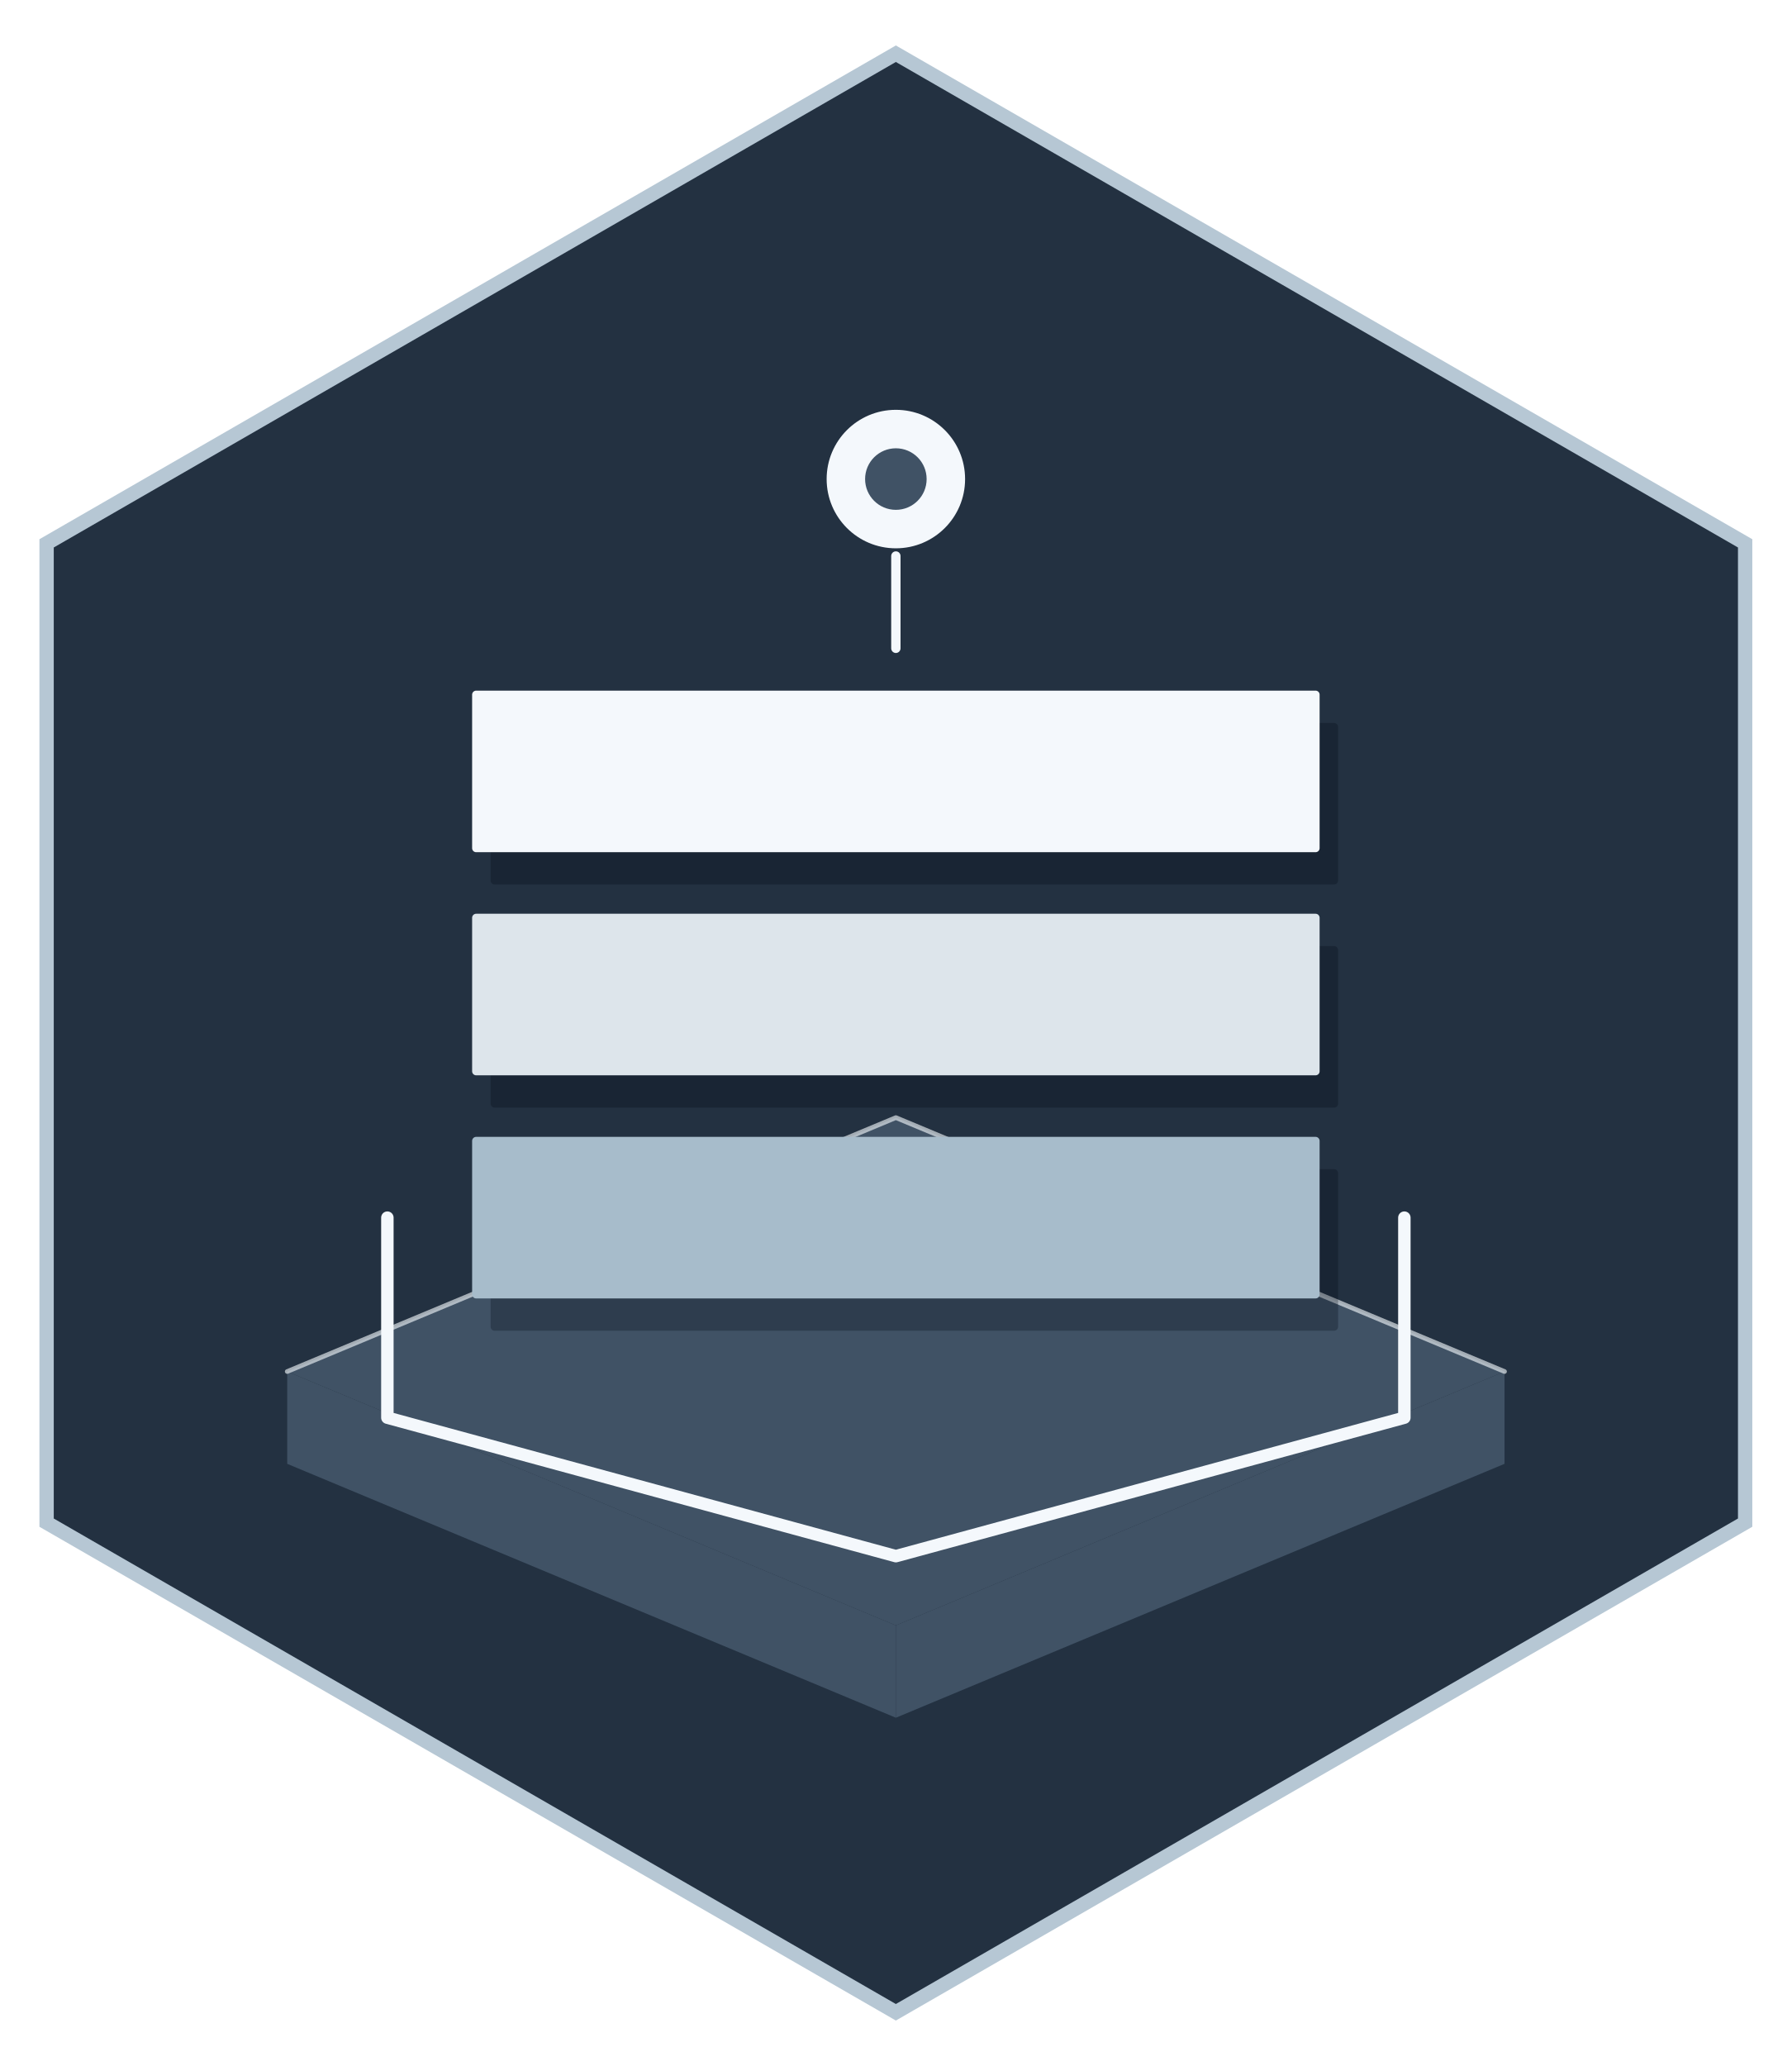
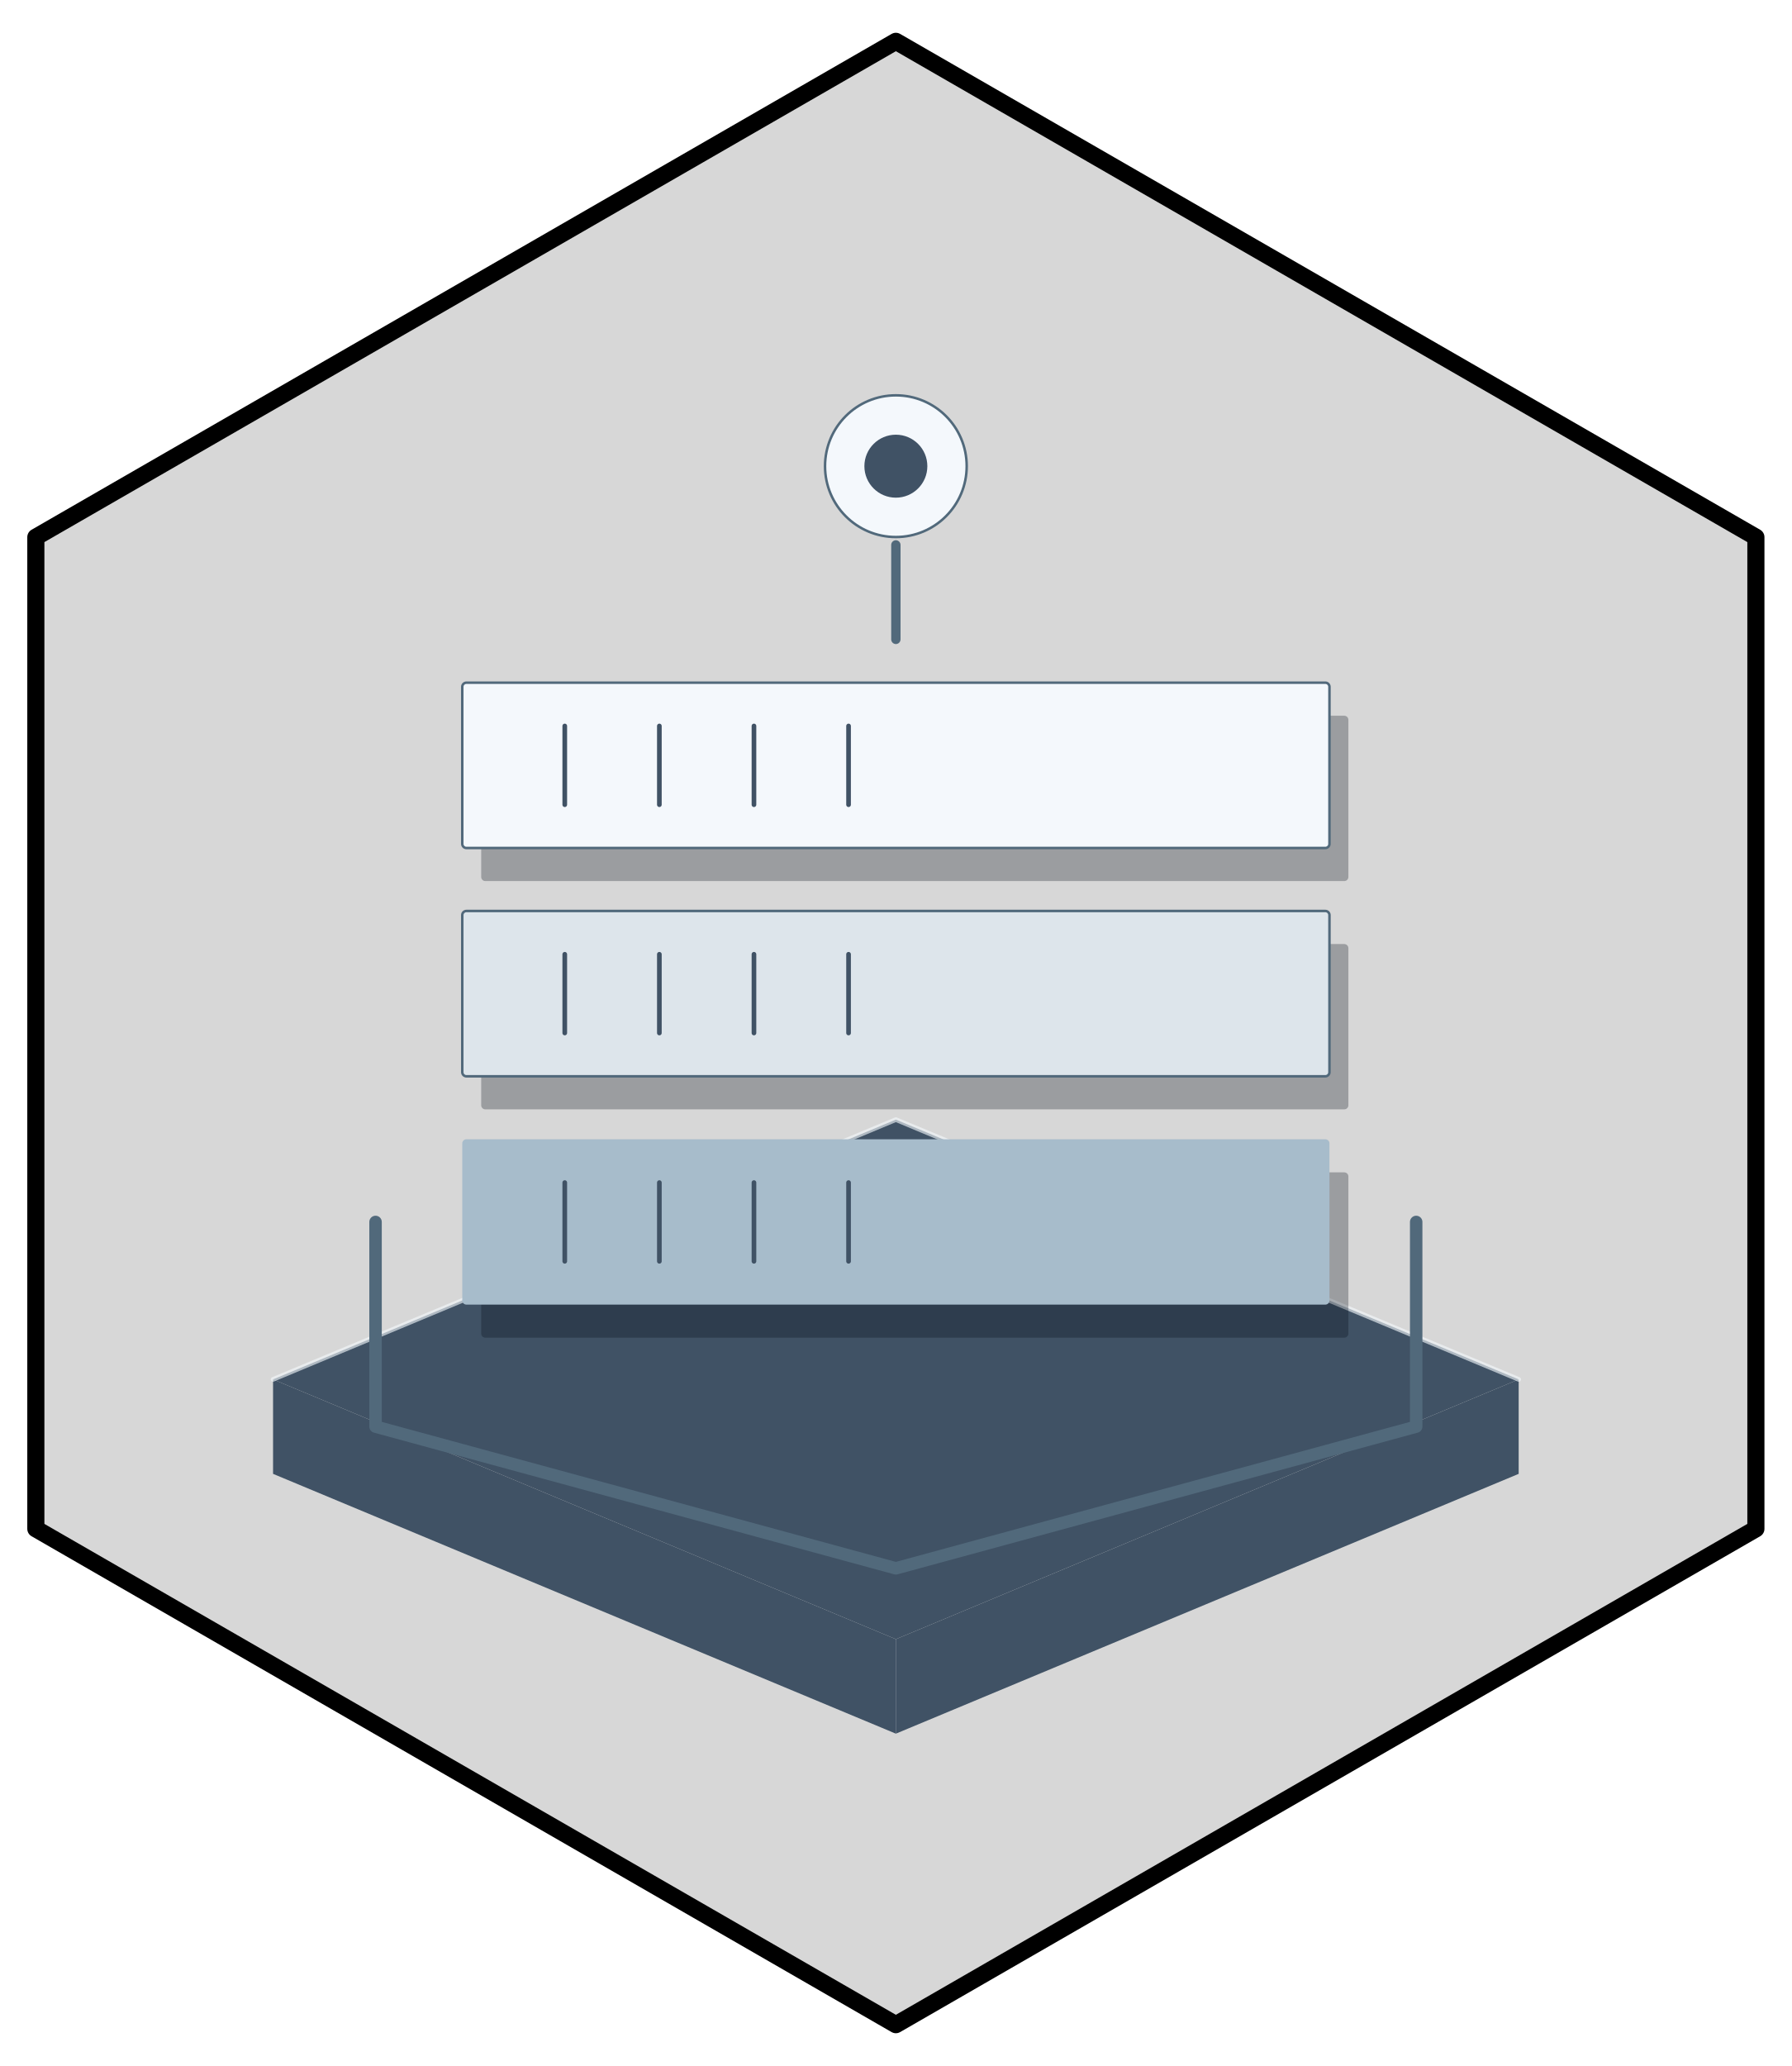
- <svg xmlns="http://www.w3.org/2000/svg" width="432" height="498" viewBox="0 0 432 498">
-   <path fill-rule="nonzero" fill="rgb(100%, 100%, 100%)" fill-opacity="1" d="M 216 4.98 L 427.68 126.988 L 427.68 371.012 L 216 493.02 L 4.32 371.012 L 4.32 126.988 Z M 216 4.98 " />
-   <path fill-rule="nonzero" fill="rgb(71.373%, 78.039%, 83.137%)" fill-opacity="1" d="M 216 10.957 L 422.496 129.977 L 422.496 368.023 L 216 487.043 L 9.504 368.023 L 9.504 129.977 Z M 216 10.957 " />
-   <path fill-rule="nonzero" fill="rgb(13.725%, 19.216%, 25.49%)" fill-opacity="1" d="M 216 14.941 L 419.039 131.969 L 419.039 366.031 L 216 483.059 L 12.961 366.031 L 12.961 131.969 Z M 216 14.941 " />
-   <path fill-rule="nonzero" fill="rgb(25.098%, 32.157%, 39.608%)" fill-opacity="1" d="M 69.25 330.598 L 216 391.797 L 216 414.051 L 69.25 352.852 Z M 69.25 330.598 " />
-   <path fill-rule="nonzero" fill="rgb(25.098%, 32.157%, 39.608%)" fill-opacity="1" d="M 216 391.797 L 362.75 330.598 L 362.75 352.852 L 216 414.051 Z M 216 391.797 " />
-   <path fill-rule="nonzero" fill="rgb(25.098%, 32.157%, 39.608%)" fill-opacity="1" d="M 69.25 330.598 L 216 269.398 L 362.75 330.598 L 216 391.797 Z M 69.25 330.598 " />
-   <path fill="none" stroke-width="1.125" stroke-linecap="round" stroke-linejoin="round" stroke="rgb(95.686%, 97.255%, 98.824%)" stroke-opacity="0.62" stroke-miterlimit="10" d="M 69.25 330.598 L 216 269.398 L 362.75 330.598 " />
-   <path fill-rule="nonzero" fill="rgb(1.176%, 3.922%, 7.059%)" fill-opacity="0.278" d="M 119.266 320.77 L 321.652 320.77 L 321.613 320.77 L 321.77 320.762 L 321.922 320.73 L 322.07 320.676 L 322.207 320.598 L 322.328 320.496 L 322.43 320.379 L 322.516 320.25 L 322.574 320.105 L 322.613 319.953 L 322.625 319.797 L 322.625 282.797 L 322.613 282.641 L 322.574 282.488 L 322.516 282.348 L 322.43 282.215 L 322.328 282.098 L 322.207 281.996 L 322.07 281.918 L 321.922 281.863 L 321.77 281.832 L 321.652 281.824 L 119.266 281.824 L 119.383 281.832 L 119.227 281.824 L 119.07 281.844 L 118.918 281.887 L 118.777 281.957 L 118.648 282.043 L 118.535 282.152 L 118.441 282.277 L 118.367 282.418 L 118.32 282.566 L 118.293 282.719 L 118.289 282.797 L 118.289 319.797 L 118.293 319.719 L 118.293 319.875 L 118.32 320.027 L 118.367 320.176 L 118.441 320.316 L 118.535 320.441 L 118.648 320.551 L 118.777 320.641 L 118.918 320.707 L 119.07 320.75 L 119.227 320.77 Z M 119.266 320.77 " />
-   <path fill-rule="nonzero" fill="rgb(65.49%, 73.725%, 79.608%)" fill-opacity="1" d="M 114.805 312.98 L 317.195 312.98 L 317.156 312.98 L 317.312 312.973 L 317.465 312.941 L 317.613 312.887 L 317.746 312.809 L 317.867 312.711 L 317.973 312.59 L 318.055 312.461 L 318.117 312.316 L 318.156 312.164 L 318.168 312.008 L 318.168 275.008 L 318.156 274.852 L 318.117 274.699 L 318.055 274.559 L 317.973 274.426 L 317.867 274.309 L 317.746 274.207 L 317.613 274.129 L 317.465 274.074 L 317.312 274.043 L 317.195 274.035 L 114.805 274.035 L 114.922 274.043 L 114.766 274.035 L 114.609 274.055 L 114.461 274.098 L 114.32 274.168 L 114.191 274.254 L 114.078 274.363 L 113.984 274.488 L 113.91 274.629 L 113.859 274.777 L 113.836 274.93 L 113.832 275.008 L 113.832 312.008 L 113.836 311.93 L 113.836 312.086 L 113.859 312.238 L 113.91 312.387 L 113.984 312.527 L 114.078 312.652 L 114.191 312.762 L 114.32 312.852 L 114.461 312.918 L 114.609 312.961 L 114.766 312.98 Z M 114.805 312.98 " />
-   <path fill-rule="nonzero" fill="rgb(1.176%, 3.922%, 7.059%)" fill-opacity="0.278" d="M 119.266 266.988 L 321.652 266.988 L 321.613 266.988 L 321.77 266.98 L 321.922 266.949 L 322.07 266.895 L 322.207 266.816 L 322.328 266.719 L 322.43 266.602 L 322.516 266.469 L 322.574 266.324 L 322.613 266.172 L 322.625 266.016 L 322.625 229.02 L 322.613 228.863 L 322.574 228.711 L 322.516 228.566 L 322.43 228.434 L 322.328 228.316 L 322.207 228.215 L 322.07 228.137 L 321.922 228.082 L 321.77 228.051 L 321.652 228.043 L 119.266 228.043 L 119.383 228.051 L 119.227 228.043 L 119.07 228.062 L 118.918 228.105 L 118.777 228.176 L 118.648 228.262 L 118.535 228.371 L 118.441 228.496 L 118.367 228.637 L 118.32 228.785 L 118.293 228.938 L 118.289 229.02 L 118.289 266.016 L 118.293 265.938 L 118.293 266.094 L 118.32 266.25 L 118.367 266.398 L 118.441 266.535 L 118.535 266.66 L 118.648 266.77 L 118.777 266.859 L 118.918 266.926 L 119.07 266.969 L 119.227 266.988 Z M 119.266 266.988 " />
-   <path fill-rule="nonzero" fill="rgb(86.667%, 89.804%, 92.157%)" fill-opacity="1" d="M 114.805 259.199 L 317.195 259.199 L 317.156 259.199 L 317.312 259.191 L 317.465 259.16 L 317.613 259.105 L 317.746 259.027 L 317.867 258.93 L 317.973 258.812 L 318.055 258.68 L 318.117 258.535 L 318.156 258.383 L 318.168 258.227 L 318.168 221.23 L 318.156 221.074 L 318.117 220.922 L 318.055 220.777 L 317.973 220.645 L 317.867 220.527 L 317.746 220.426 L 317.613 220.348 L 317.465 220.293 L 317.312 220.262 L 317.195 220.254 L 114.805 220.254 L 114.922 220.262 L 114.766 220.258 L 114.609 220.273 L 114.461 220.32 L 114.32 220.387 L 114.191 220.473 L 114.078 220.582 L 113.984 220.707 L 113.91 220.848 L 113.859 220.996 L 113.836 221.152 L 113.832 221.23 L 113.832 258.227 L 113.836 258.148 L 113.836 258.305 L 113.859 258.461 L 113.91 258.609 L 113.984 258.746 L 114.078 258.871 L 114.191 258.98 L 114.32 259.07 L 114.461 259.137 L 114.609 259.18 L 114.766 259.199 Z M 114.805 259.199 " />
-   <path fill-rule="nonzero" fill="rgb(1.176%, 3.922%, 7.059%)" fill-opacity="0.278" d="M 119.266 213.207 L 321.652 213.207 L 321.613 213.207 L 321.77 213.199 L 321.922 213.168 L 322.07 213.113 L 322.207 213.035 L 322.328 212.938 L 322.43 212.82 L 322.516 212.688 L 322.574 212.543 L 322.613 212.391 L 322.625 212.234 L 322.625 175.238 L 322.613 175.082 L 322.574 174.93 L 322.516 174.785 L 322.43 174.652 L 322.328 174.535 L 322.207 174.438 L 322.07 174.355 L 321.922 174.301 L 321.77 174.27 L 321.652 174.262 L 119.266 174.262 L 119.383 174.27 L 119.227 174.266 L 119.07 174.281 L 118.918 174.328 L 118.777 174.395 L 118.648 174.484 L 118.535 174.59 L 118.441 174.715 L 118.367 174.855 L 118.32 175.004 L 118.293 175.16 L 118.289 175.238 L 118.289 212.234 L 118.293 212.156 L 118.293 212.312 L 118.32 212.469 L 118.367 212.617 L 118.441 212.754 L 118.535 212.879 L 118.648 212.988 L 118.777 213.078 L 118.918 213.145 L 119.07 213.188 L 119.227 213.207 Z M 119.266 213.207 " />
-   <path fill-rule="nonzero" fill="rgb(95.686%, 97.255%, 98.824%)" fill-opacity="1" d="M 114.805 205.418 L 317.195 205.418 L 317.156 205.418 L 317.312 205.41 L 317.465 205.379 L 317.613 205.324 L 317.746 205.246 L 317.867 205.148 L 317.973 205.031 L 318.055 204.898 L 318.117 204.754 L 318.156 204.602 L 318.168 204.445 L 318.168 167.449 L 318.156 167.293 L 318.117 167.141 L 318.055 166.996 L 317.973 166.863 L 317.867 166.746 L 317.746 166.648 L 317.613 166.57 L 317.465 166.512 L 317.312 166.48 L 317.195 166.473 L 114.805 166.473 L 114.922 166.48 L 114.766 166.477 L 114.609 166.492 L 114.461 166.539 L 114.32 166.605 L 114.191 166.695 L 114.078 166.801 L 113.984 166.926 L 113.91 167.066 L 113.859 167.215 L 113.836 167.371 L 113.832 167.449 L 113.832 204.445 L 113.836 204.367 L 113.836 204.523 L 113.859 204.68 L 113.91 204.828 L 113.984 204.965 L 114.078 205.09 L 114.191 205.199 L 114.32 205.289 L 114.461 205.355 L 114.609 205.398 L 114.766 205.418 Z M 114.805 205.418 " />
-   <path fill-rule="nonzero" fill="rgb(95.686%, 97.255%, 98.824%)" fill-opacity="1" d="M 232.691 115.477 C 232.691 124.695 225.219 132.168 216 132.168 C 206.781 132.168 199.309 124.695 199.309 115.477 C 199.309 106.258 206.781 98.785 216 98.785 C 225.219 98.785 232.691 106.258 232.691 115.477 " />
-   <path fill-rule="nonzero" fill="rgb(25.098%, 32.157%, 39.608%)" fill-opacity="1" d="M 223.418 115.477 C 223.418 119.574 220.098 122.895 216 122.895 C 211.902 122.895 208.582 119.574 208.582 115.477 C 208.582 111.379 211.902 108.059 216 108.059 C 220.098 108.059 223.418 111.379 223.418 115.477 " />
-   <path fill="none" stroke-width="2.25" stroke-linecap="round" stroke-linejoin="round" stroke="rgb(95.686%, 97.255%, 98.824%)" stroke-opacity="1" stroke-miterlimit="10" d="M 216 134.02 L 216 156.273 " />
-   <path fill="none" stroke-width="3" stroke-linecap="round" stroke-linejoin="round" stroke="rgb(95.686%, 97.255%, 98.824%)" stroke-opacity="1" stroke-miterlimit="10" d="M 93.398 293.508 L 93.398 341.727 L 216 375.105 L 338.602 341.727 L 338.602 293.508 " />
+ <svg xmlns="http://www.w3.org/2000/svg" width="432pt" height="498pt" viewBox="0 0 432 498">
+   <path fill-rule="nonzero" fill="rgb(84.314%, 84.314%, 84.314%)" fill-opacity="1" stroke-width="4.125" stroke-linecap="round" stroke-linejoin="round" stroke="rgb(0%, 0%, 0%)" stroke-opacity="1" stroke-miterlimit="10" d="M 216 9.961 L 423.359 129.48 L 423.359 368.52 L 216 488.039 L 8.641 368.52 L 8.641 129.48 Z M 216 9.961 " />
+   <path fill-rule="nonzero" fill="rgb(25.098%, 32.157%, 39.608%)" fill-opacity="1" d="M 65.836 332.496 L 216 395.117 L 216 417.891 L 65.836 355.266 Z M 65.836 332.496 " />
+   <path fill-rule="nonzero" fill="rgb(25.098%, 32.157%, 39.608%)" fill-opacity="1" d="M 216 395.117 L 366.164 332.496 L 366.164 355.266 L 216 417.891 Z M 216 395.117 " />
+   <path fill-rule="nonzero" fill="rgb(25.098%, 32.157%, 39.608%)" fill-opacity="1" d="M 65.836 332.496 L 216 269.875 L 366.164 332.496 L 216 395.117 Z M 65.836 332.496 " />
+   <path fill="none" stroke-width="1.125" stroke-linecap="round" stroke-linejoin="round" stroke="rgb(95.686%, 97.255%, 98.824%)" stroke-opacity="0.62" stroke-miterlimit="10" d="M 65.836 332.496 L 216 269.875 L 366.164 332.496 " />
+   <path fill-rule="nonzero" fill="rgb(1.176%, 3.922%, 7.059%)" fill-opacity="0.278" d="M 117.016 322.438 L 324.109 322.438 L 324.07 322.438 L 324.23 322.43 L 324.387 322.398 L 324.535 322.344 L 324.676 322.262 L 324.801 322.16 L 324.906 322.039 L 324.992 321.906 L 325.055 321.758 L 325.094 321.602 L 325.105 321.441 L 325.105 283.586 L 325.094 283.426 L 325.055 283.27 L 324.992 283.121 L 324.906 282.984 L 324.801 282.867 L 324.676 282.766 L 324.535 282.684 L 324.387 282.629 L 324.23 282.594 L 324.109 282.59 L 117.016 282.59 L 117.133 282.594 L 116.973 282.59 L 116.816 282.609 L 116.66 282.652 L 116.516 282.723 L 116.383 282.812 L 116.27 282.922 L 116.172 283.051 L 116.098 283.195 L 116.047 283.348 L 116.02 283.504 L 116.02 321.441 L 116.02 321.363 L 116.02 321.523 L 116.047 321.68 L 116.098 321.832 L 116.172 321.977 L 116.27 322.102 L 116.383 322.215 L 116.516 322.305 L 116.66 322.375 L 116.816 322.418 L 116.973 322.438 Z M 117.016 322.438 " />
+   <path fill-rule="nonzero" fill="rgb(65.49%, 73.725%, 79.608%)" fill-opacity="1" d="M 112.453 314.469 L 319.547 314.469 L 319.508 314.469 L 319.668 314.461 L 319.824 314.43 L 319.977 314.371 L 320.113 314.293 L 320.238 314.191 L 320.344 314.07 L 320.43 313.934 L 320.492 313.789 L 320.531 313.633 L 320.543 313.473 L 320.543 275.613 L 320.531 275.453 L 320.492 275.301 L 320.43 275.152 L 320.344 275.016 L 320.238 274.895 L 320.113 274.793 L 319.977 274.715 L 319.824 274.656 L 319.668 274.625 L 319.547 274.617 L 112.453 274.617 L 112.574 274.625 L 112.414 274.617 L 112.254 274.637 L 112.098 274.684 L 111.953 274.75 L 111.82 274.844 L 111.707 274.953 L 111.609 275.082 L 111.535 275.223 L 111.484 275.375 L 111.461 275.535 L 111.457 275.613 L 111.457 313.473 L 111.461 313.391 L 111.461 313.551 L 111.484 313.711 L 111.535 313.863 L 111.609 314.004 L 111.707 314.133 L 111.82 314.242 L 111.953 314.336 L 112.098 314.402 L 112.254 314.449 L 112.414 314.469 Z M 112.453 314.469 " />
+   <path fill="none" stroke-width="1.125" stroke-linecap="round" stroke-linejoin="round" stroke="rgb(25.098%, 32.157%, 39.608%)" stroke-opacity="1" stroke-miterlimit="10" d="M 136.168 304.031 L 136.168 285.055 " />
+   <path fill="none" stroke-width="1.125" stroke-linecap="round" stroke-linejoin="round" stroke="rgb(25.098%, 32.157%, 39.608%)" stroke-opacity="1" stroke-miterlimit="10" d="M 158.977 304.031 L 158.977 285.055 " />
+   <path fill="none" stroke-width="1.125" stroke-linecap="round" stroke-linejoin="round" stroke="rgb(25.098%, 32.157%, 39.608%)" stroke-opacity="1" stroke-miterlimit="10" d="M 181.785 304.031 L 181.785 285.055 " />
+   <path fill="none" stroke-width="1.125" stroke-linecap="round" stroke-linejoin="round" stroke="rgb(25.098%, 32.157%, 39.608%)" stroke-opacity="1" stroke-miterlimit="10" d="M 204.594 304.031 L 204.594 285.055 " />
+   <path fill-rule="nonzero" fill="rgb(1.176%, 3.922%, 7.059%)" fill-opacity="0.278" d="M 117.016 267.406 L 324.109 267.406 L 324.07 267.406 L 324.23 267.398 L 324.387 267.367 L 324.535 267.312 L 324.676 267.23 L 324.801 267.129 L 324.906 267.008 L 324.992 266.875 L 325.055 266.727 L 325.094 266.57 L 325.105 266.41 L 325.105 228.555 L 325.094 228.395 L 325.055 228.238 L 324.992 228.09 L 324.906 227.953 L 324.801 227.836 L 324.676 227.734 L 324.535 227.652 L 324.387 227.598 L 324.23 227.562 L 324.109 227.559 L 117.016 227.559 L 117.133 227.562 L 116.973 227.559 L 116.816 227.578 L 116.66 227.621 L 116.516 227.691 L 116.383 227.781 L 116.27 227.891 L 116.172 228.02 L 116.098 228.164 L 116.047 228.316 L 116.02 228.473 L 116.02 266.41 L 116.02 266.332 L 116.02 266.492 L 116.047 266.648 L 116.098 266.801 L 116.172 266.941 L 116.27 267.07 L 116.383 267.184 L 116.516 267.273 L 116.66 267.344 L 116.816 267.387 L 116.973 267.406 Z M 117.016 267.406 " />
+   <path fill-rule="nonzero" fill="rgb(86.667%, 89.804%, 92.157%)" fill-opacity="1" stroke-width="0.6" stroke-linecap="round" stroke-linejoin="round" stroke="rgb(31.765%, 41.176%, 48.235%)" stroke-opacity="1" stroke-miterlimit="10" d="M 112.453 259.438 L 319.547 259.438 L 319.508 259.438 L 319.668 259.43 L 319.824 259.398 L 319.977 259.34 L 320.113 259.262 L 320.238 259.16 L 320.344 259.039 L 320.43 258.902 L 320.492 258.758 L 320.531 258.602 L 320.543 258.441 L 320.543 220.582 L 320.531 220.422 L 320.492 220.266 L 320.43 220.121 L 320.344 219.984 L 320.238 219.863 L 320.113 219.762 L 319.977 219.684 L 319.824 219.625 L 319.668 219.594 L 319.547 219.586 L 112.453 219.586 L 112.574 219.594 L 112.414 219.586 L 112.254 219.605 L 112.098 219.652 L 111.953 219.719 L 111.82 219.812 L 111.707 219.922 L 111.609 220.051 L 111.535 220.191 L 111.484 220.344 L 111.461 220.504 L 111.457 220.582 L 111.457 258.441 L 111.461 258.359 L 111.461 258.52 L 111.484 258.68 L 111.535 258.832 L 111.609 258.973 L 111.707 259.102 L 111.82 259.211 L 111.953 259.305 L 112.098 259.371 L 112.254 259.418 L 112.414 259.438 Z M 112.453 259.438 " />
+   <path fill="none" stroke-width="1.125" stroke-linecap="round" stroke-linejoin="round" stroke="rgb(25.098%, 32.157%, 39.608%)" stroke-opacity="1" stroke-miterlimit="10" d="M 136.168 249 L 136.168 230.023 " />
+   <path fill="none" stroke-width="1.125" stroke-linecap="round" stroke-linejoin="round" stroke="rgb(25.098%, 32.157%, 39.608%)" stroke-opacity="1" stroke-miterlimit="10" d="M 158.977 249 L 158.977 230.023 " />
+   <path fill="none" stroke-width="1.125" stroke-linecap="round" stroke-linejoin="round" stroke="rgb(25.098%, 32.157%, 39.608%)" stroke-opacity="1" stroke-miterlimit="10" d="M 181.785 249 L 181.785 230.023 " />
+   <path fill="none" stroke-width="1.125" stroke-linecap="round" stroke-linejoin="round" stroke="rgb(25.098%, 32.157%, 39.608%)" stroke-opacity="1" stroke-miterlimit="10" d="M 204.594 249 L 204.594 230.023 " />
+   <path fill-rule="nonzero" fill="rgb(1.176%, 3.922%, 7.059%)" fill-opacity="0.278" d="M 117.016 212.375 L 324.109 212.375 L 324.07 212.375 L 324.23 212.367 L 324.387 212.336 L 324.535 212.281 L 324.676 212.199 L 324.801 212.098 L 324.906 211.977 L 324.992 211.844 L 325.055 211.695 L 325.094 211.539 L 325.105 211.379 L 325.105 173.523 L 325.094 173.363 L 325.055 173.207 L 324.992 173.059 L 324.906 172.922 L 324.801 172.805 L 324.676 172.703 L 324.535 172.621 L 324.387 172.566 L 324.23 172.531 L 324.109 172.523 L 117.016 172.523 L 117.133 172.531 L 116.973 172.527 L 116.816 172.547 L 116.66 172.59 L 116.516 172.66 L 116.383 172.75 L 116.27 172.859 L 116.172 172.988 L 116.098 173.133 L 116.047 173.281 L 116.02 173.441 L 116.02 211.379 L 116.02 211.301 L 116.02 211.461 L 116.047 211.617 L 116.098 211.77 L 116.172 211.91 L 116.27 212.039 L 116.383 212.152 L 116.516 212.242 L 116.66 212.312 L 116.816 212.355 L 116.973 212.375 Z M 117.016 212.375 " />
+   <path fill-rule="nonzero" fill="rgb(95.686%, 97.255%, 98.824%)" fill-opacity="1" stroke-width="0.6" stroke-linecap="round" stroke-linejoin="round" stroke="rgb(31.765%, 41.176%, 48.235%)" stroke-opacity="1" stroke-miterlimit="10" d="M 112.453 204.406 L 319.547 204.406 L 319.508 204.406 L 319.668 204.398 L 319.824 204.367 L 319.977 204.309 L 320.113 204.23 L 320.238 204.129 L 320.344 204.008 L 320.43 203.871 L 320.492 203.727 L 320.531 203.57 L 320.543 203.41 L 320.543 165.551 L 320.531 165.391 L 320.492 165.234 L 320.43 165.09 L 320.344 164.953 L 320.238 164.832 L 320.113 164.73 L 319.977 164.652 L 319.824 164.594 L 319.668 164.562 L 319.547 164.555 L 112.453 164.555 L 112.574 164.562 L 112.414 164.555 L 112.254 164.574 L 112.098 164.621 L 111.953 164.688 L 111.82 164.781 L 111.707 164.891 L 111.609 165.02 L 111.535 165.16 L 111.484 165.312 L 111.461 165.473 L 111.457 165.551 L 111.457 203.41 L 111.461 203.328 L 111.461 203.488 L 111.484 203.648 L 111.535 203.801 L 111.609 203.941 L 111.707 204.07 L 111.82 204.18 L 111.953 204.273 L 112.098 204.34 L 112.254 204.387 L 112.414 204.406 Z M 112.453 204.406 " />
+   <path fill="none" stroke-width="1.125" stroke-linecap="round" stroke-linejoin="round" stroke="rgb(25.098%, 32.157%, 39.608%)" stroke-opacity="1" stroke-miterlimit="10" d="M 136.168 193.969 L 136.168 174.992 " />
+   <path fill="none" stroke-width="1.125" stroke-linecap="round" stroke-linejoin="round" stroke="rgb(25.098%, 32.157%, 39.608%)" stroke-opacity="1" stroke-miterlimit="10" d="M 158.977 193.969 L 158.977 174.992 " />
+   <path fill="none" stroke-width="1.125" stroke-linecap="round" stroke-linejoin="round" stroke="rgb(25.098%, 32.157%, 39.608%)" stroke-opacity="1" stroke-miterlimit="10" d="M 181.785 193.969 L 181.785 174.992 " />
+   <path fill="none" stroke-width="1.125" stroke-linecap="round" stroke-linejoin="round" stroke="rgb(25.098%, 32.157%, 39.608%)" stroke-opacity="1" stroke-miterlimit="10" d="M 204.594 193.969 L 204.594 174.992 " />
+   <path fill-rule="nonzero" fill="rgb(95.686%, 97.255%, 98.824%)" fill-opacity="1" stroke-width="0.6" stroke-linecap="round" stroke-linejoin="round" stroke="rgb(31.765%, 41.176%, 48.235%)" stroke-opacity="1" stroke-miterlimit="10" d="M 233.078 112.371 C 233.078 121.801 225.434 129.449 216 129.449 C 206.566 129.449 198.922 121.801 198.922 112.371 C 198.922 102.938 206.566 95.293 216 95.293 C 225.434 95.293 233.078 102.938 233.078 112.371 " />
+   <path fill-rule="nonzero" fill="rgb(25.098%, 32.157%, 39.608%)" fill-opacity="1" d="M 223.59 112.371 C 223.59 116.562 220.191 119.961 216 119.961 C 211.809 119.961 208.41 116.562 208.41 112.371 C 208.41 108.18 211.809 104.781 216 104.781 C 220.191 104.781 223.59 108.18 223.59 112.371 " />
+   <path fill="none" stroke-width="2.25" stroke-linecap="round" stroke-linejoin="round" stroke="rgb(31.765%, 41.176%, 48.235%)" stroke-opacity="1" stroke-miterlimit="10" d="M 216 131.348 L 216 154.117 " />
+   <path fill="none" stroke-width="3" stroke-linecap="round" stroke-linejoin="round" stroke="rgb(31.765%, 41.176%, 48.235%)" stroke-opacity="1" stroke-miterlimit="10" d="M 90.547 294.543 L 90.547 343.883 L 216 378.039 L 341.453 343.883 L 341.453 294.543 " />
</svg>
